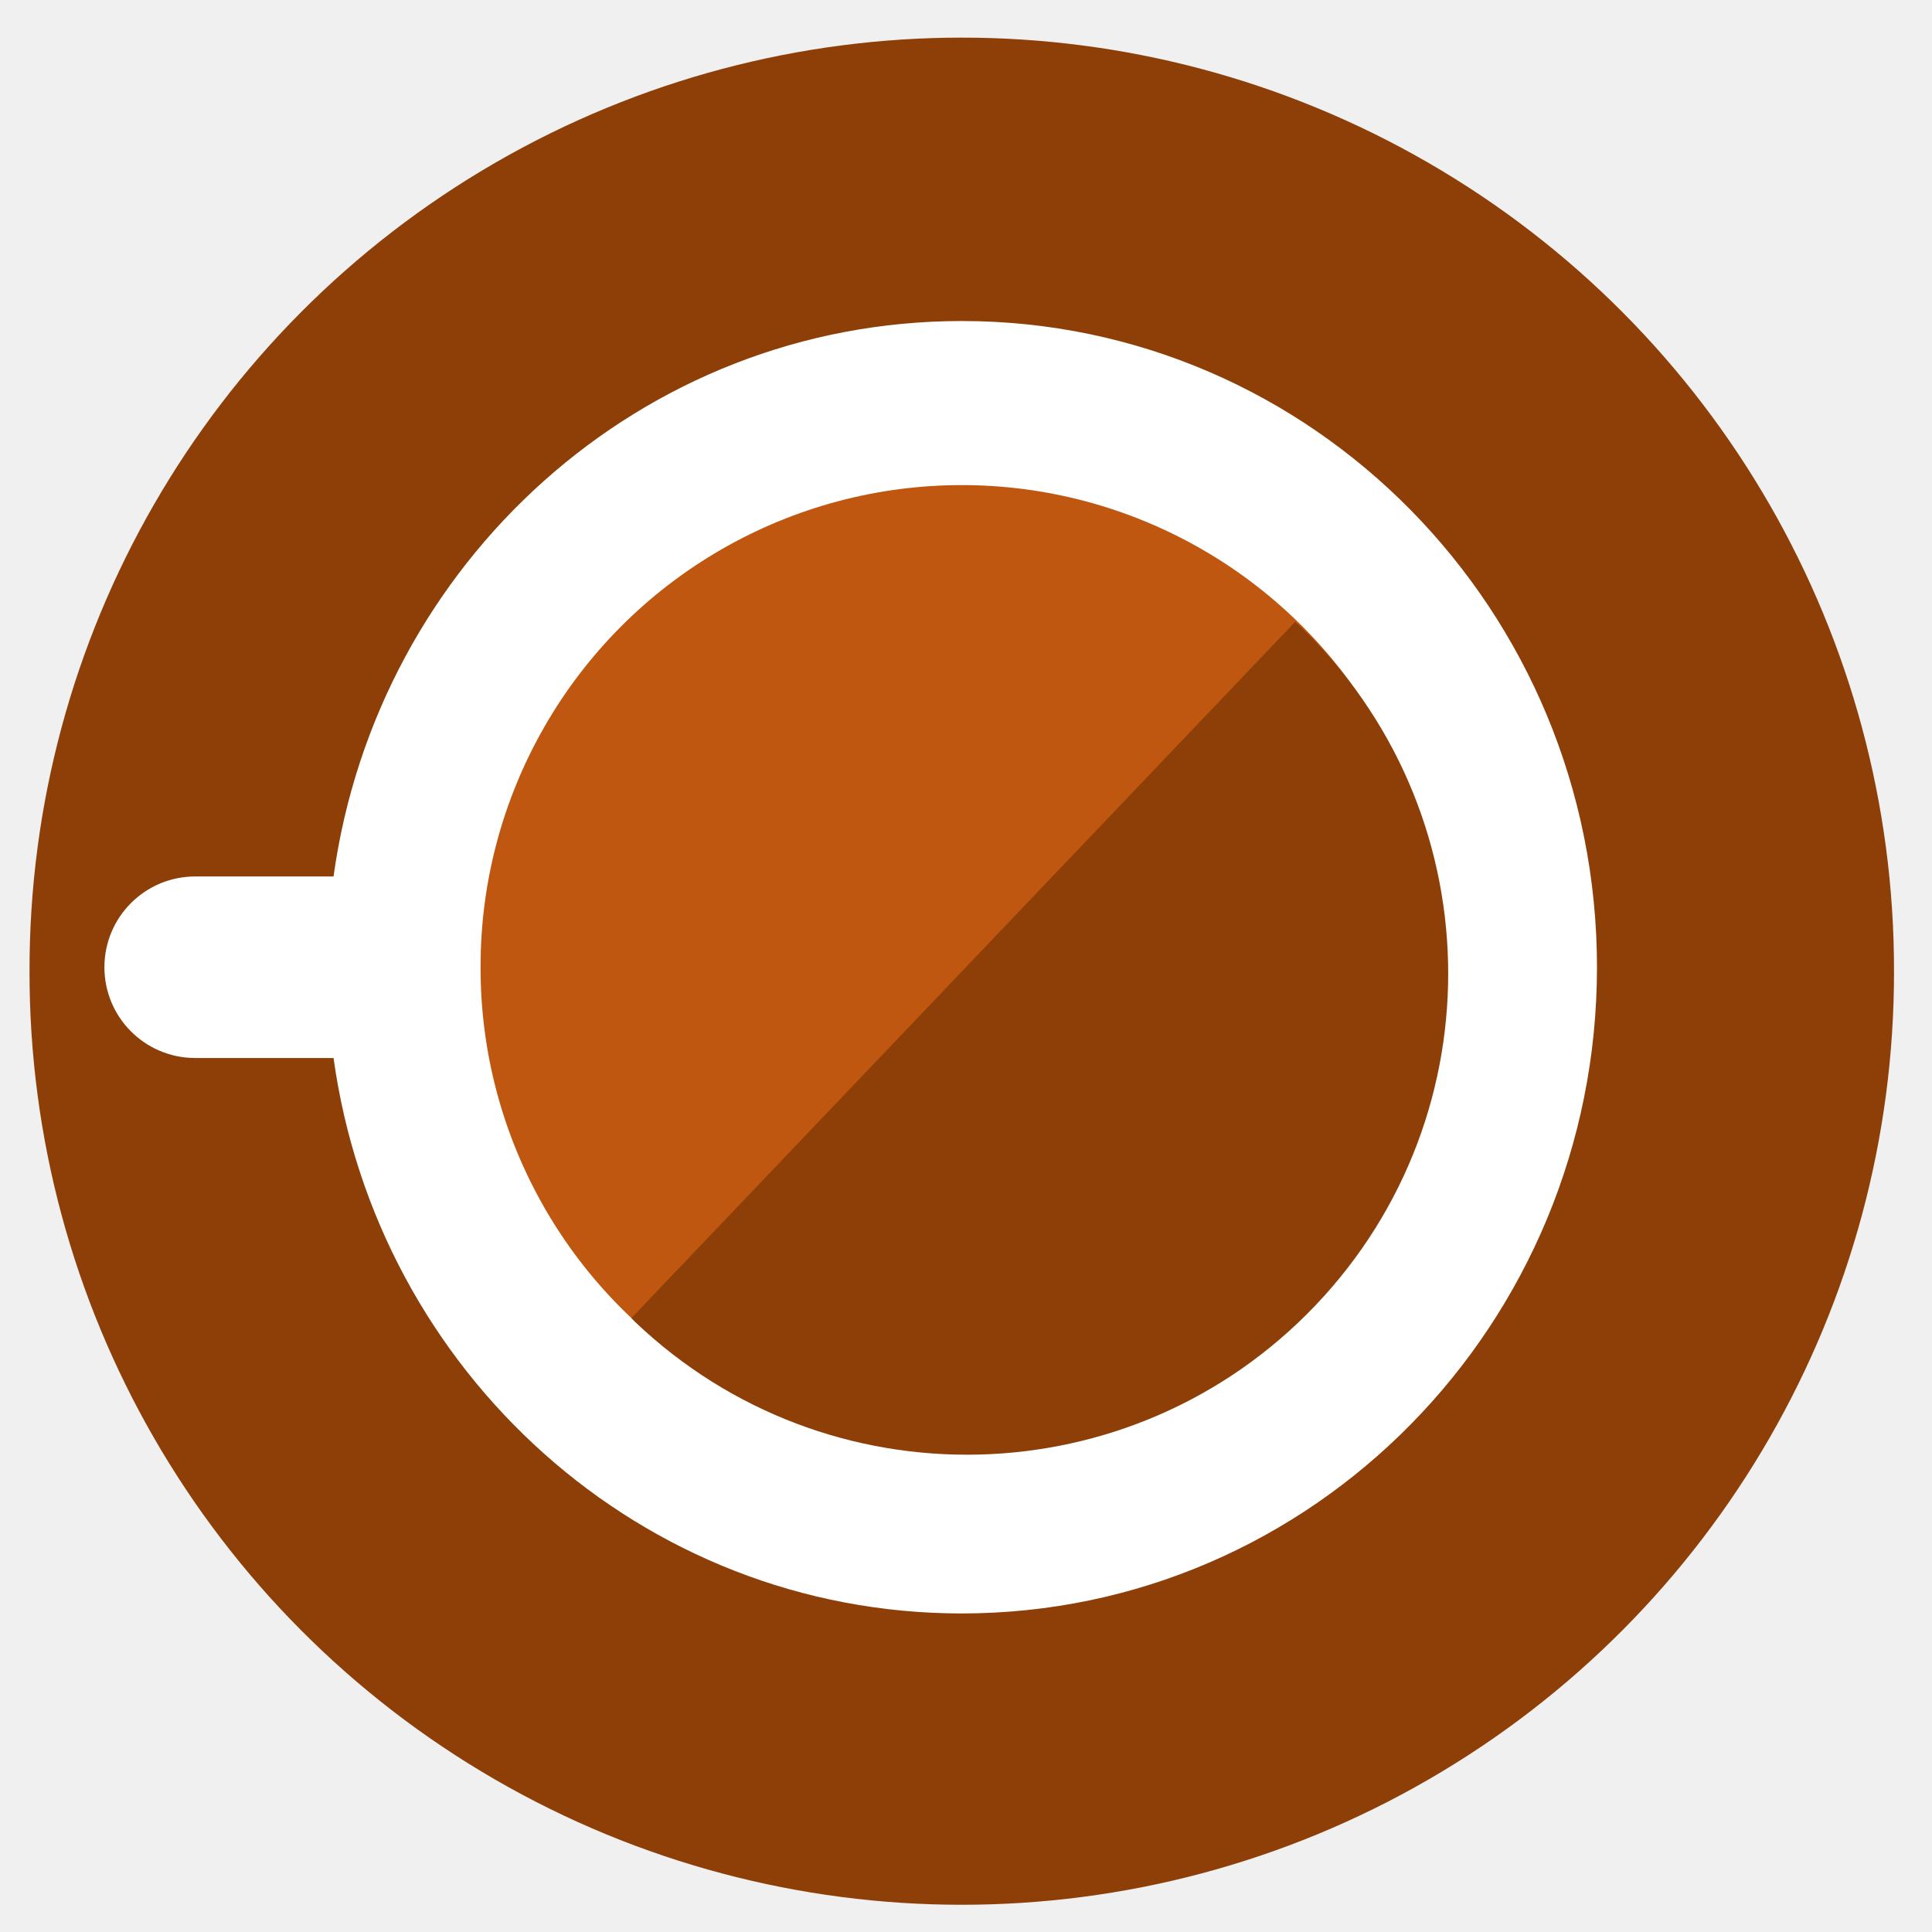
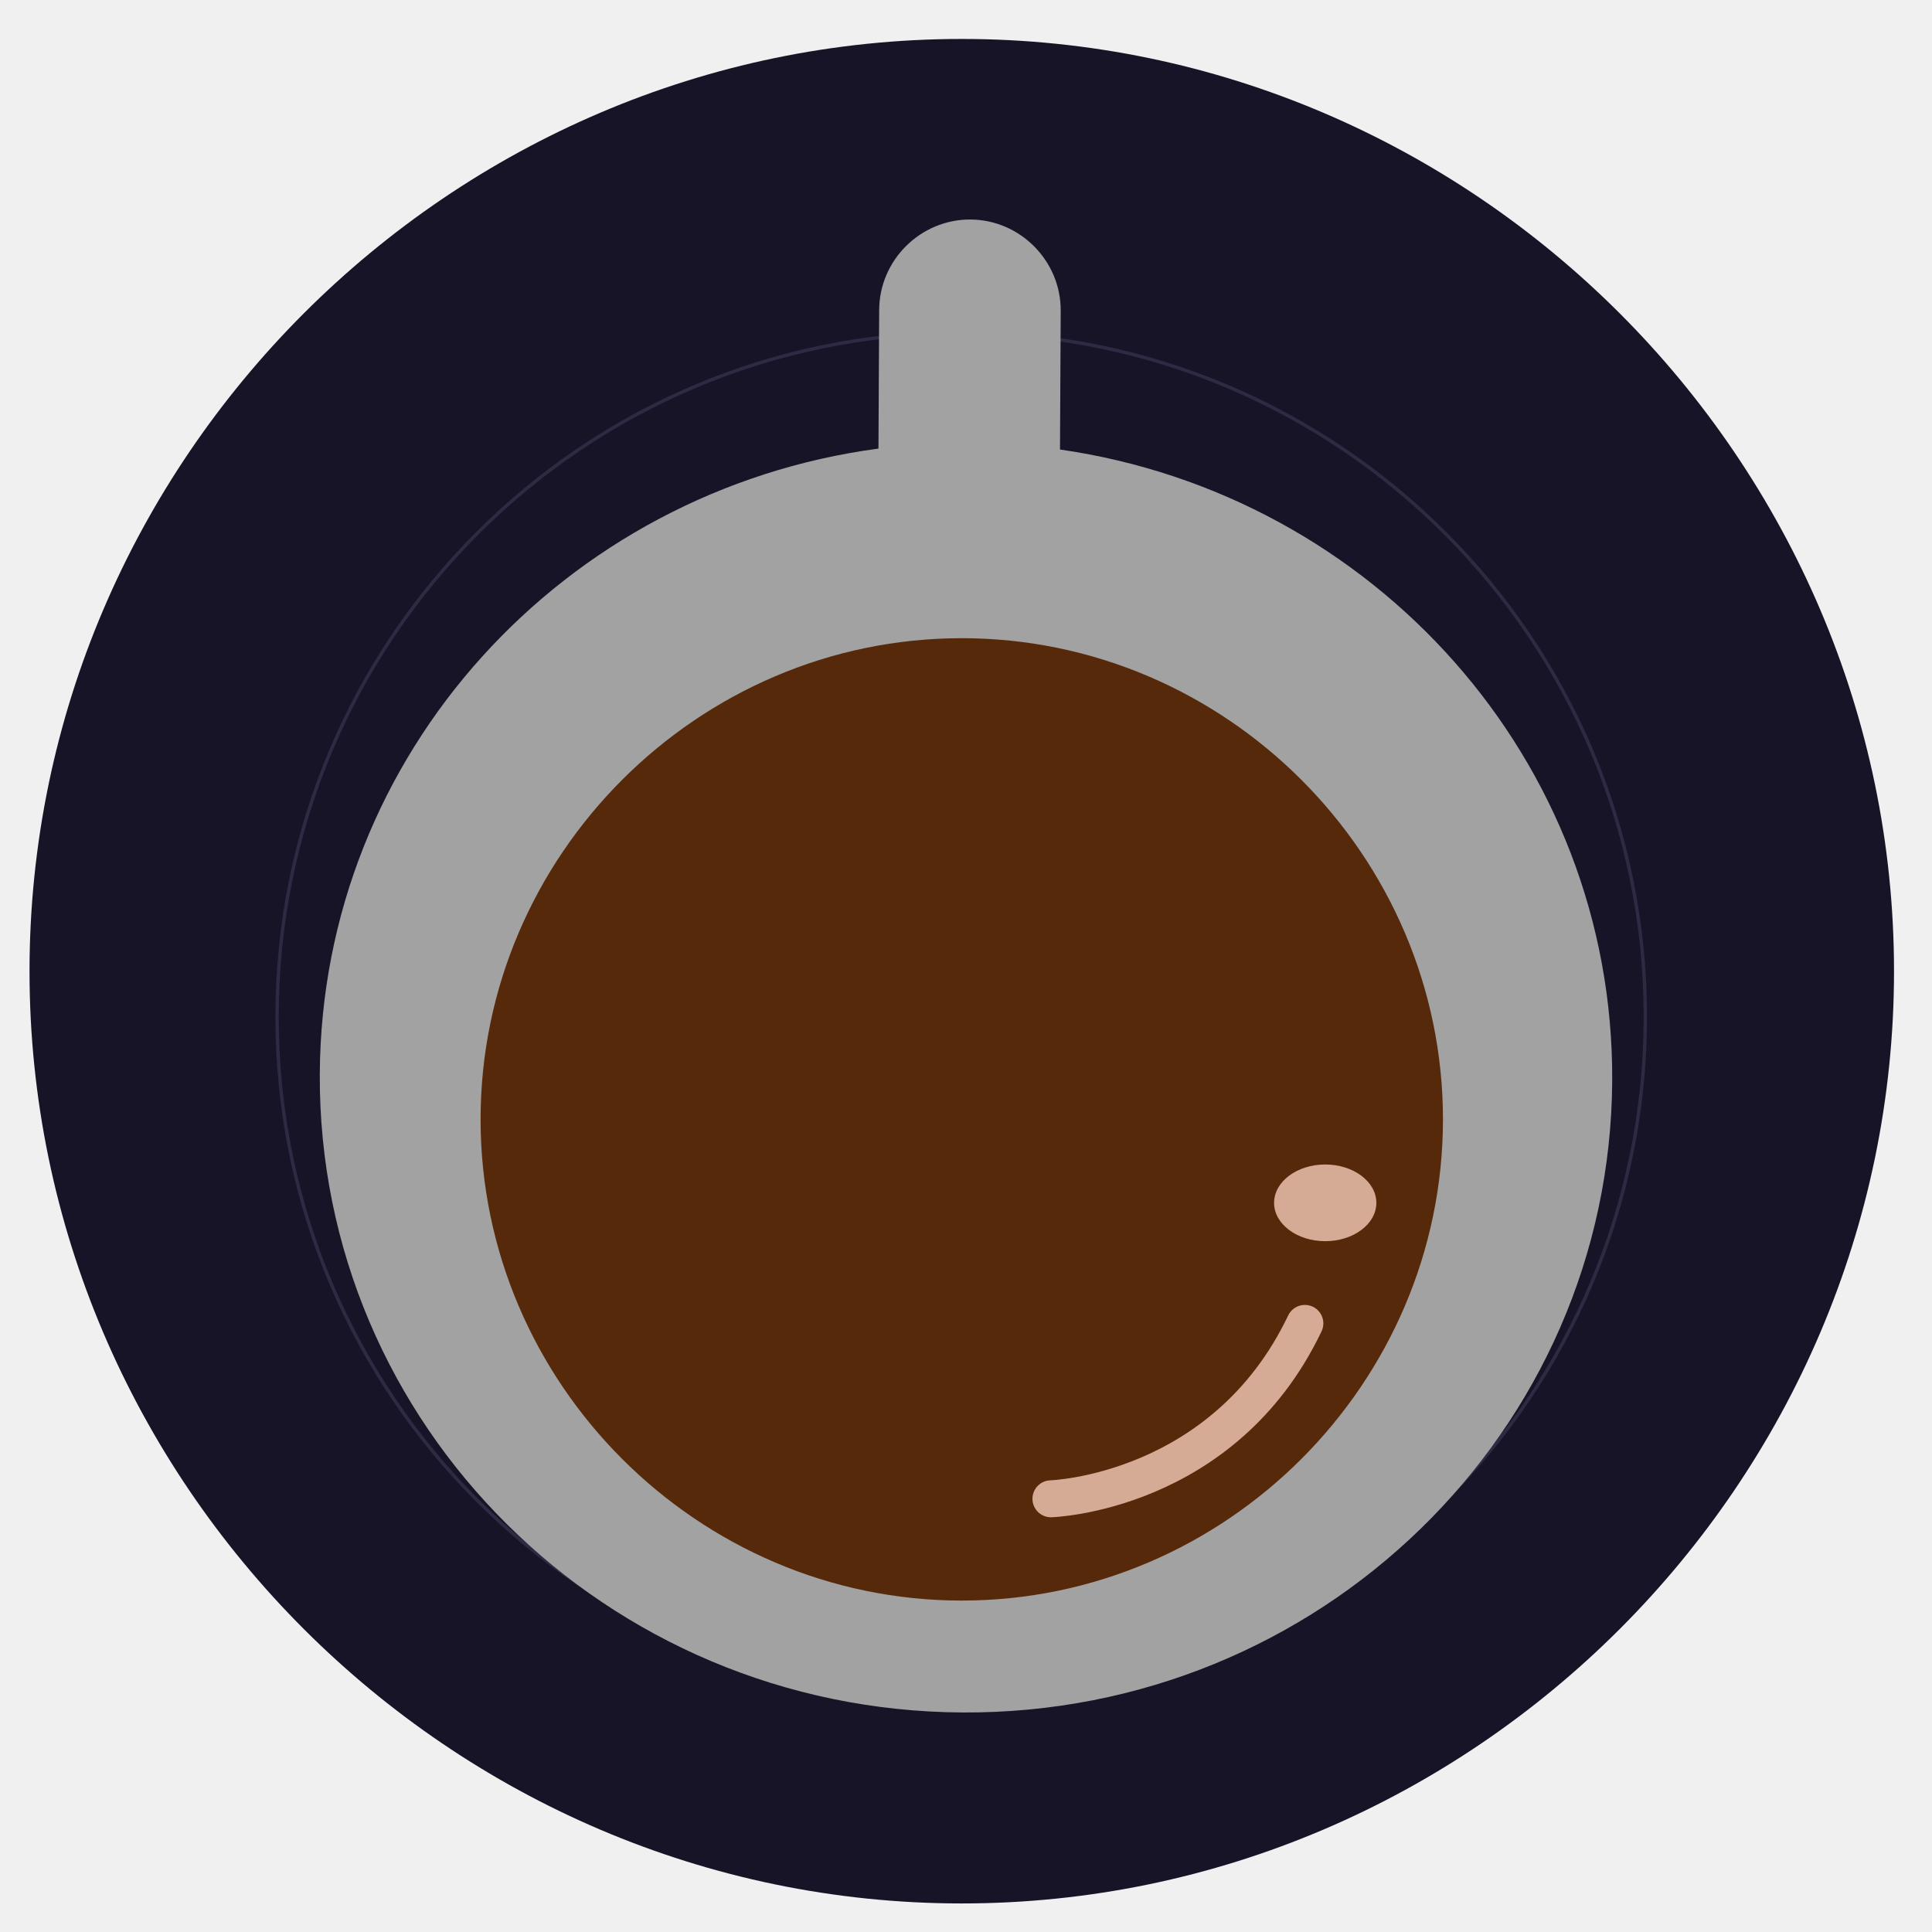
- <svg xmlns="http://www.w3.org/2000/svg" width="800px" height="800px" viewBox="0 0 1024 1024" class="icon" version="1.1">
-   <path d="M509.757 514.755m-494.111 0a494.111 494.111 0 1 0 988.221 0 494.111 494.111 0 1 0-988.221 0Z" fill="#8D3F07" />
-   <path d="M509.757 170.148c-169.846 0-309.929 128.077-332.974 294.4H103.229a48.108 48.108 0 0 0 0 96.215h73.554c23.045 166.323 163.128 294.4 332.974 294.4 185.938 0 336.676-153.344 336.676-342.508 0-189.158-150.733-342.508-336.676-342.508z" fill="#FFFFFF" />
-   <path d="M509.757 512.655m-255.043 0a255.043 255.043 0 1 0 510.085 0 255.043 255.043 0 1 0-510.085 0Z" fill="#BF5710" />
-   <path d="M688.517 331.392c-0.666-0.635-1.403-1.157-2.074-1.787l-351.78 368.988c0.66 0.64 1.213 1.352 1.884 1.987 101.949 97.193 263.383 93.338 360.581-8.612 97.193-101.944 93.338-263.383-8.612-360.576z" fill="#8D3F07" />
+ <svg xmlns="http://www.w3.org/2000/svg" width="100%" height="100%" viewBox="0 0 800 800" version="1.1" xml:space="preserve" style="fill-rule:evenodd;clip-rule:evenodd;stroke-linecap:round;stroke-linejoin:round;stroke-miterlimit:1.5;">
+   <path d="M12.224,402.152C12.224,613.919 186.481,788.176 398.248,788.176C610.015,788.176 784.272,613.919 784.272,402.152C784.272,190.385 610.015,16.128 398.248,16.128C186.481,16.128 12.224,190.385 12.224,402.152Z" style="fill:rgb(24,20,39);fill-rule:nonzero;" />
+   <circle cx="398.015" cy="421.05" r="283.282" style="fill:none;stroke:rgb(44,43,67);stroke-width:1.38px;" />
+   <path d="M667.58,447.451C668.263,314.761 568.767,204.808 438.921,186.136L439.216,128.673C439.322,108.056 422.444,91.002 401.826,90.896C381.208,90.791 364.155,107.669 364.049,128.287L363.754,185.75C233.723,203.086 133.102,312.01 132.42,444.7C131.673,589.962 250.866,708.341 398.648,709.1C546.426,709.86 666.834,592.717 667.58,447.451Z" style="fill:rgb(162,162,162);fill-rule:nonzero;" />
+   <path d="M198.996,463.512L198.996,463.512C198.996,572.818 288.942,662.764 398.248,662.764C507.554,662.764 597.5,572.818 597.5,463.512L597.5,463.512C597.5,354.206 507.554,264.26 398.248,264.26C288.942,264.26 198.996,354.206 198.996,463.512Z" style="fill:rgb(86,41,10);fill-rule:nonzero;" />
+   <ellipse cx="548.744" cy="498.071" rx="21.172" ry="15.879" style="fill:rgb(213,171,150);" />
+   <path d="M435.167,620.619C435.167,620.619 506.712,618.451 540.316,547.991" style="fill:none;stroke:rgb(213,171,150);stroke-width:15.3px;" />
</svg>
